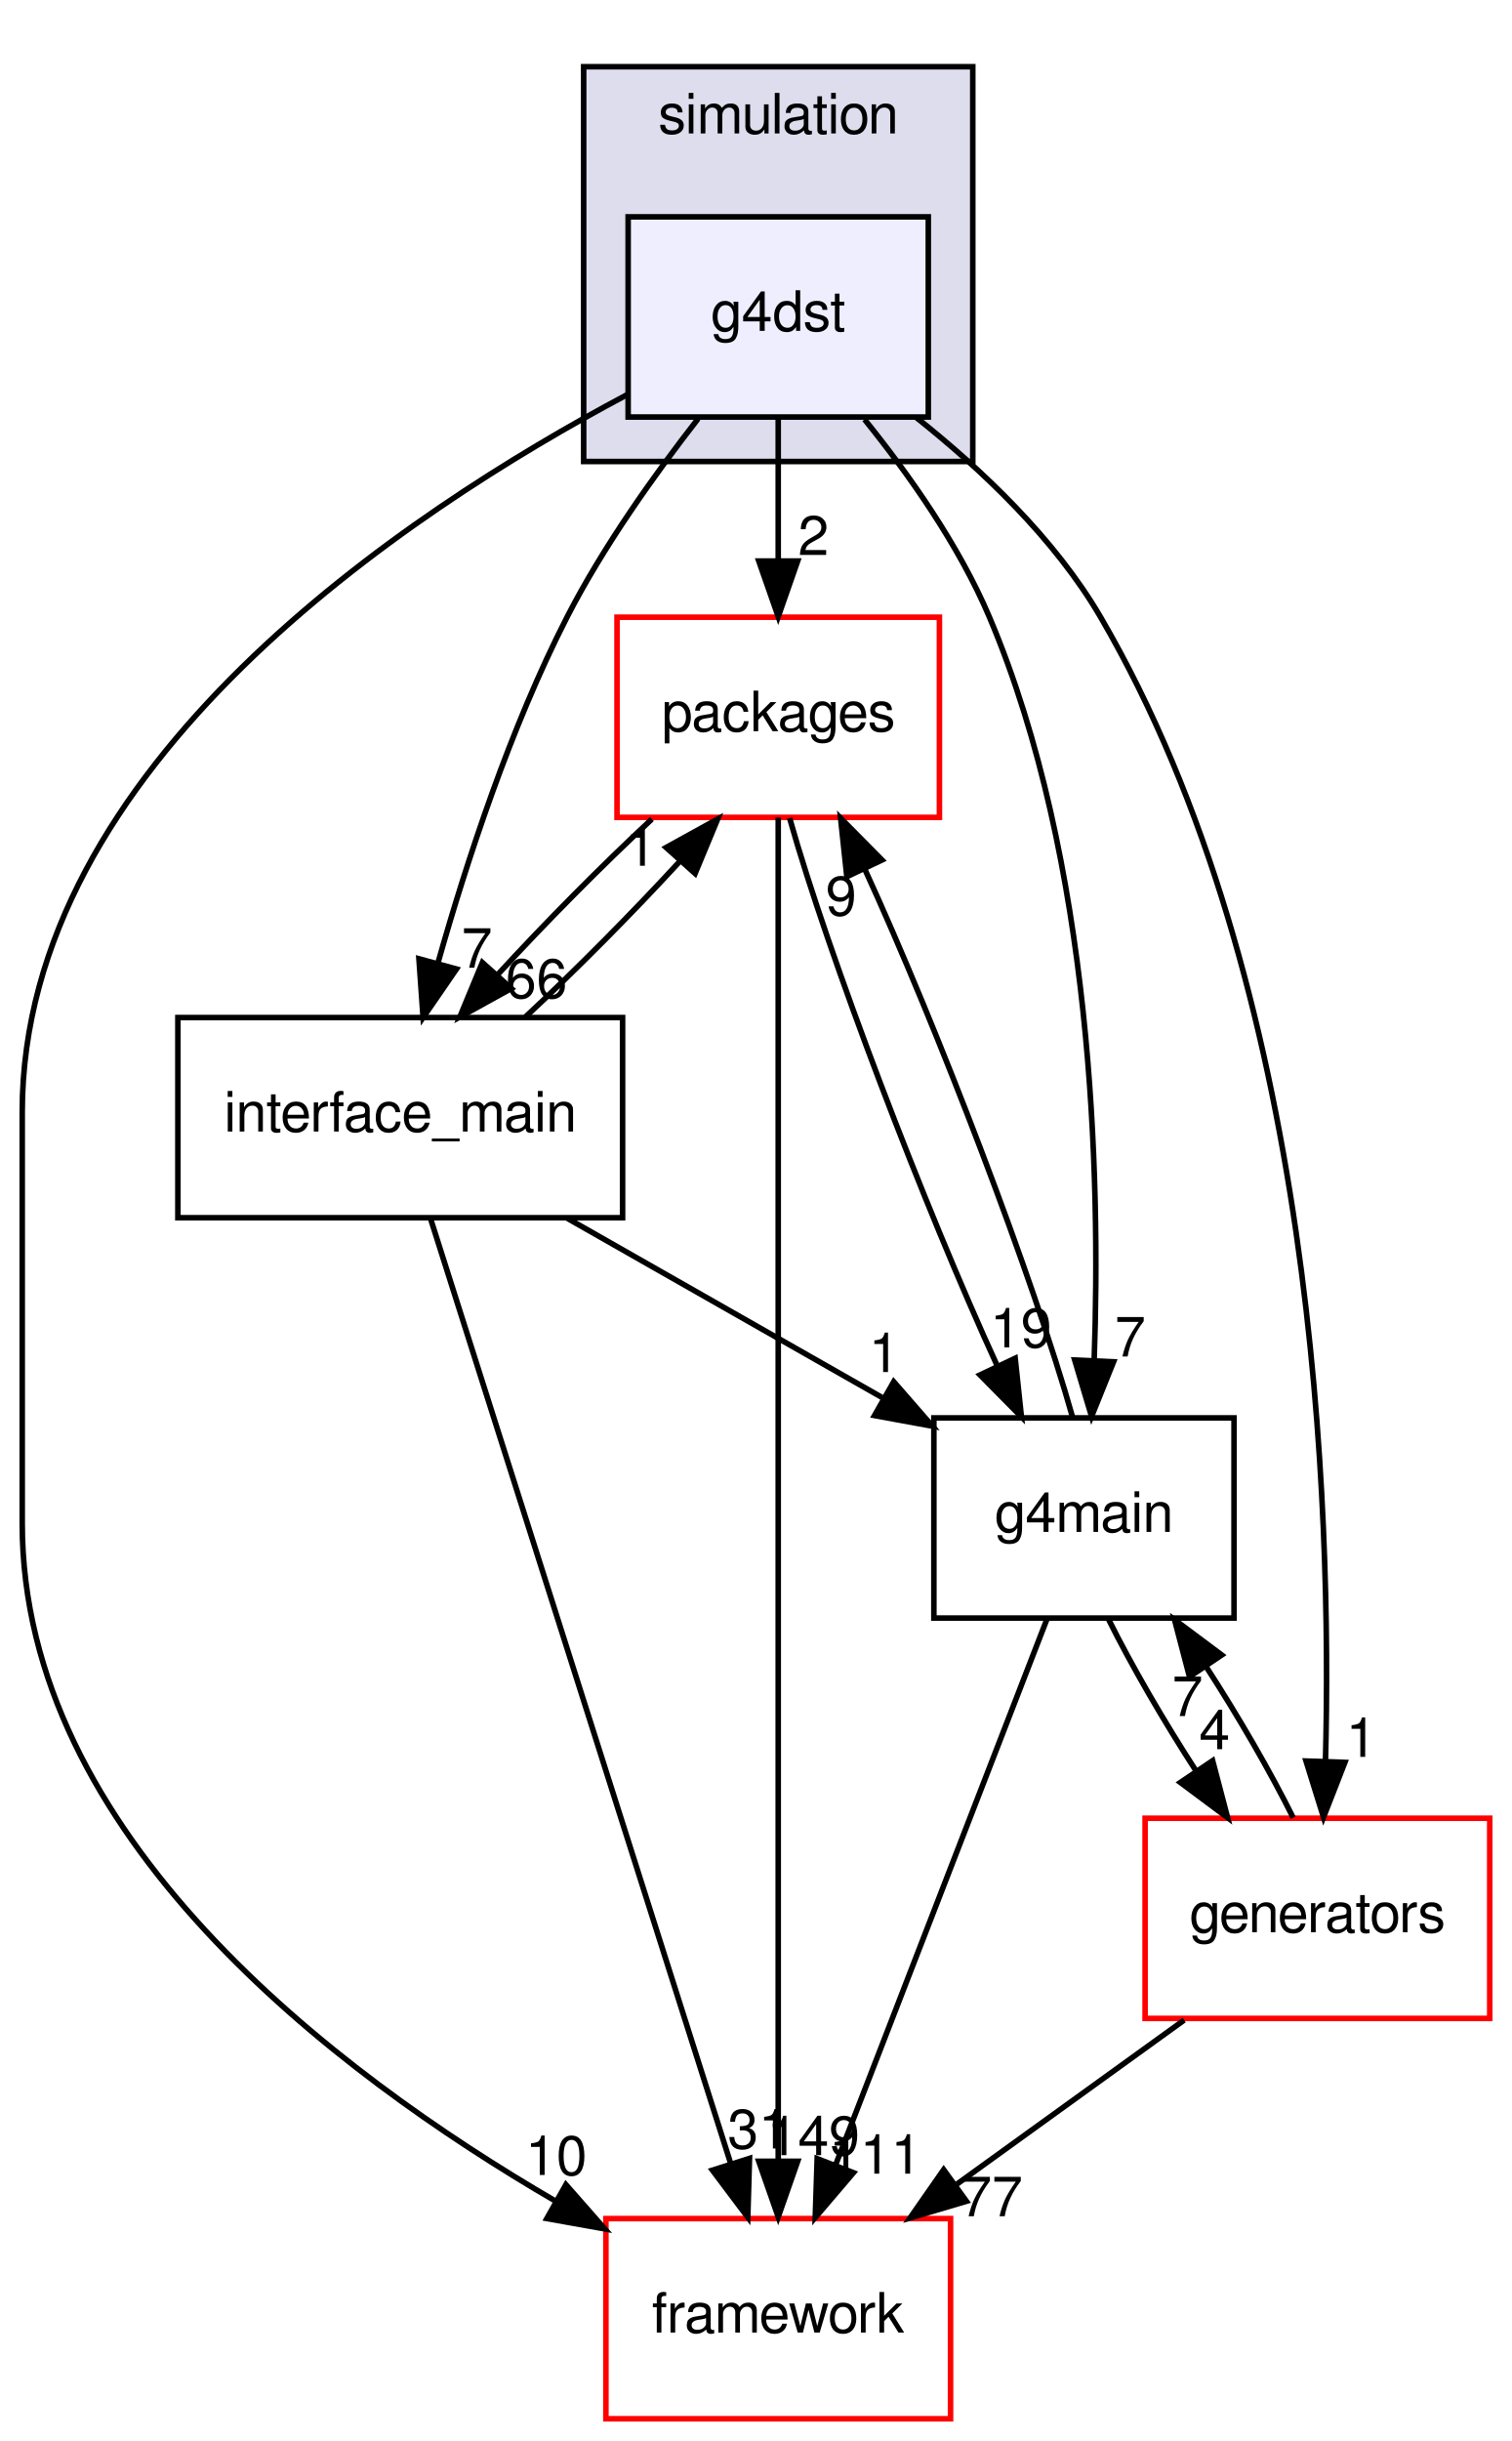
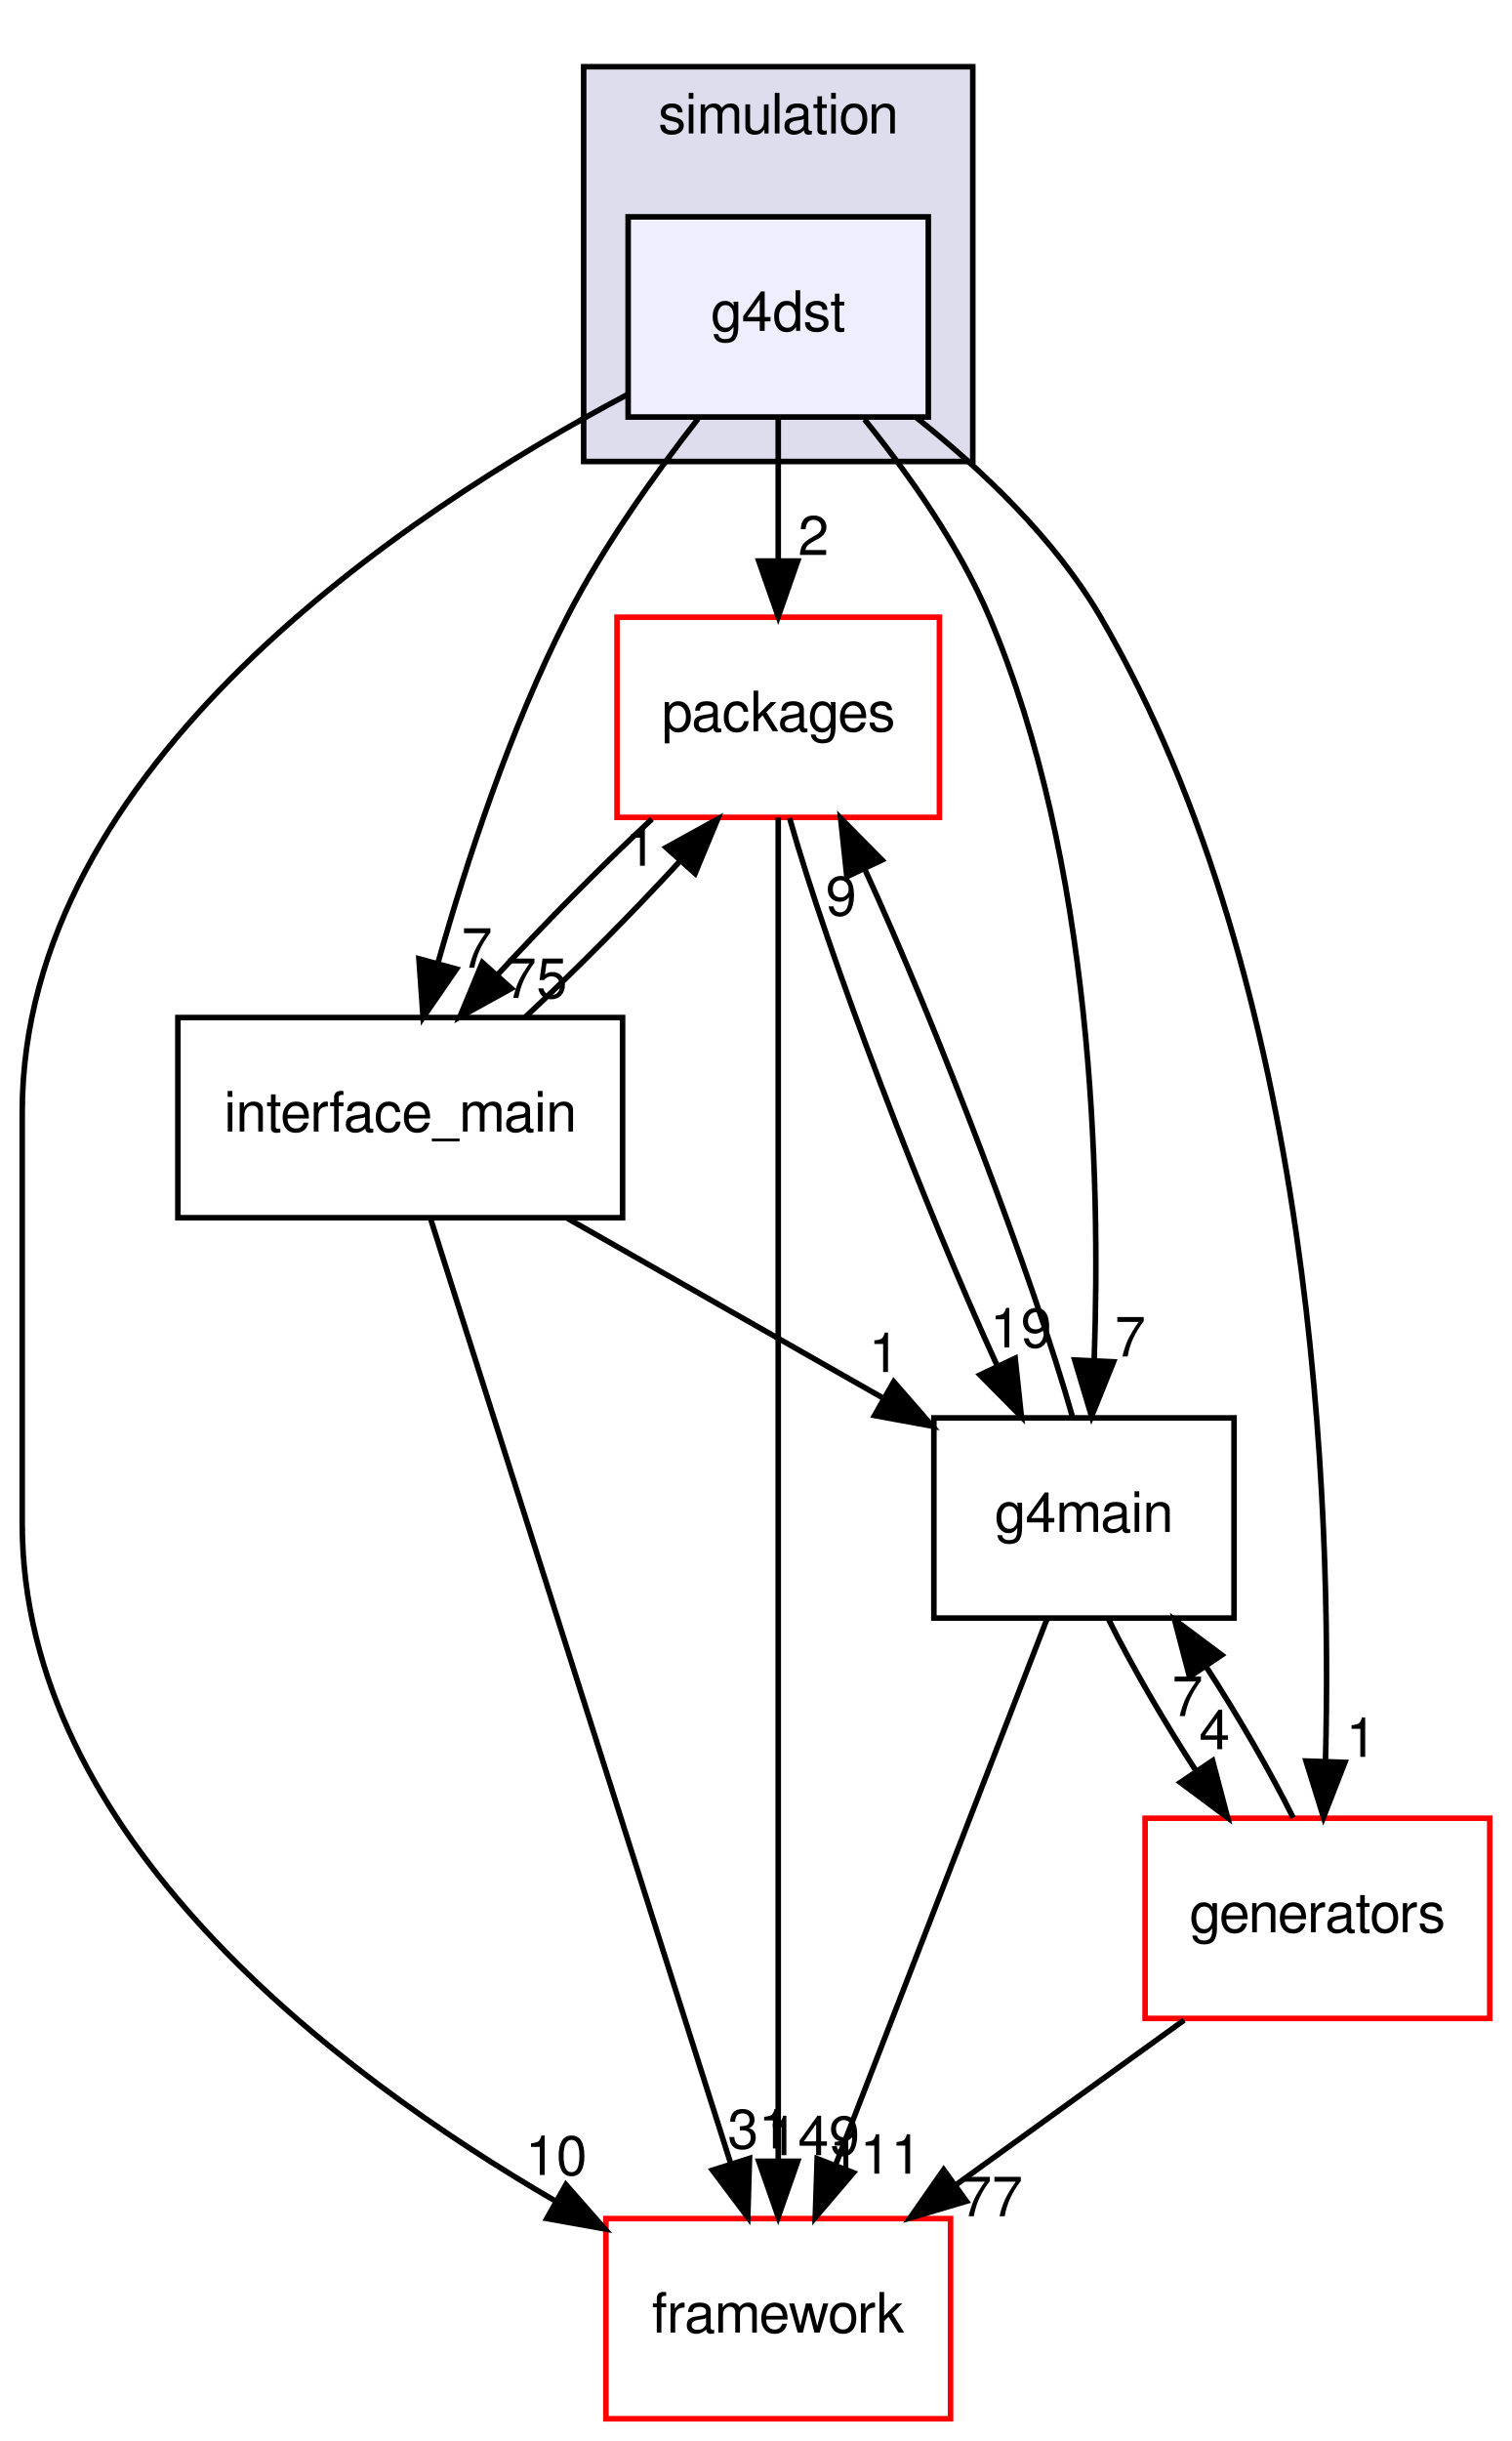
<svg xmlns="http://www.w3.org/2000/svg" xmlns:xlink="http://www.w3.org/1999/xlink" width="272pt" height="439pt" viewBox="0.00 0.00 272.00 439.00">
  <g id="graph0" class="graph" transform="scale(1 1) rotate(0) translate(4 435)">
    <g id="clust1" class="cluster">
      <g id="a_clust1">
        <a xlink:href="dir_0a538a087021ce8adf1d4849fdeba031.html" target="_top" xlink:title="simulation">
          <polygon fill="#ddddee" stroke="black" points="101,-352 101,-423 171,-423 171,-352 101,-352" />
          <text text-anchor="middle" x="136" y="-411" font-family="FreeSans" font-size="10.00">simulation</text>
        </a>
      </g>
    </g>
    <g id="node1" class="node">
      <g id="a_node1">
        <a xlink:href="dir_9598b5ae202ac628aa063f9ec73a2ad2.html" target="_top" xlink:title="g4dst">
          <polygon fill="#eeeeff" stroke="black" points="163,-396 109,-396 109,-360 163,-360 163,-396" />
          <text text-anchor="middle" x="136" y="-375.5" font-family="FreeSans" font-size="10.00">g4dst</text>
        </a>
      </g>
    </g>
    <g id="node2" class="node">
      <g id="a_node2">
        <a xlink:href="dir_5e295cd396ed00d01dcf10a6f0e423f9.html" target="_top" xlink:title="packages">
          <polygon fill="none" stroke="red" points="165,-324 107,-324 107,-288 165,-288 165,-324" />
          <text text-anchor="middle" x="136" y="-303.5" font-family="FreeSans" font-size="10.00">packages</text>
        </a>
      </g>
    </g>
    <g id="edge1" class="edge">
      <path fill="none" stroke="black" d="M136,-359.697C136,-351.983 136,-342.712 136,-334.112" />
      <polygon fill="black" stroke="black" points="139.5,-334.104 136,-324.104 132.5,-334.104 139.5,-334.104" />
      <g id="a_edge1-headlabel">
        <a xlink:href="dir_000062_000050.html" target="_top" xlink:title="2">
          <text text-anchor="middle" x="142.339" y="-335.199" font-family="FreeSans" font-size="10.00">2</text>
        </a>
      </g>
    </g>
    <g id="node3" class="node">
      <g id="a_node3">
        <a xlink:href="dir_21fa564a88be47a3879b0c5d4f9e77d5.html" target="_top" xlink:title="interface_main">
          <polygon fill="none" stroke="black" points="108,-252 28,-252 28,-216 108,-216 108,-252" />
          <text text-anchor="middle" x="68" y="-231.5" font-family="FreeSans" font-size="10.00">interface_main</text>
        </a>
      </g>
    </g>
    <g id="edge2" class="edge">
      <path fill="none" stroke="black" d="M121.588,-359.701C113.813,-349.733 104.506,-336.696 98,-324 87.805,-304.106 79.926,-279.996 74.806,-261.89" />
      <polygon fill="black" stroke="black" points="78.118,-260.73 72.113,-252.001 71.363,-262.569 78.118,-260.73" />
      <g id="a_edge2-headlabel">
        <a xlink:href="dir_000062_000048.html" target="_top" xlink:title="7">
          <text text-anchor="middle" x="81.801" y="-260.953" font-family="FreeSans" font-size="10.00">7</text>
        </a>
      </g>
    </g>
    <g id="node4" class="node">
      <g id="a_node4">
        <a xlink:href="dir_ec5b6dea0f546bb9c4903c2bcb98e114.html" target="_top" xlink:title="framework">
          <polygon fill="none" stroke="red" points="167,-36 105,-36 105,-0 167,-0 167,-36" />
          <text text-anchor="middle" x="136" y="-15.5" font-family="FreeSans" font-size="10.00">framework</text>
        </a>
      </g>
    </g>
    <g id="edge3" class="edge">
      <path fill="none" stroke="black" d="M108.805,-364.011C69.117,-342.939 0,-297.298 0,-235 0,-235 0,-235 0,-161 0,-104.987 55.876,-62.439 95.997,-39.108" />
      <polygon fill="black" stroke="black" points="97.806,-42.106 104.799,-34.146 94.369,-36.008 97.806,-42.106" />
      <g id="a_edge3-headlabel">
        <a xlink:href="dir_000062_000040.html" target="_top" xlink:title="10">
          <text text-anchor="middle" x="96.069" y="-43.844" font-family="FreeSans" font-size="10.00">10</text>
        </a>
      </g>
    </g>
    <g id="node5" class="node">
      <g id="a_node5">
        <a xlink:href="dir_58fcd450565d9abaf4895ca6c5d9b2fd.html" target="_top" xlink:title="g4main">
          <polygon fill="none" stroke="black" points="218,-180 164,-180 164,-144 218,-144 218,-180" />
          <text text-anchor="middle" x="191" y="-159.5" font-family="FreeSans" font-size="10.00">g4main</text>
        </a>
      </g>
    </g>
    <g id="edge4" class="edge">
      <path fill="none" stroke="black" d="M151.526,-359.571C159.442,-349.768 168.529,-336.929 174,-324 192.6,-280.047 194.005,-223.567 192.842,-190.517" />
      <polygon fill="black" stroke="black" points="196.326,-190.087 192.37,-180.259 189.333,-190.409 196.326,-190.087" />
      <g id="a_edge4-headlabel">
        <a xlink:href="dir_000062_000090.html" target="_top" xlink:title="7">
          <text text-anchor="middle" x="199.327" y="-191.048" font-family="FreeSans" font-size="10.00">7</text>
        </a>
      </g>
    </g>
    <g id="node6" class="node">
      <g id="a_node6">
        <a xlink:href="dir_1a6567115d8fe4eed7adc9cd640ab127.html" target="_top" xlink:title="generators">
          <polygon fill="none" stroke="red" points="264,-108 202,-108 202,-72 264,-72 264,-108" />
          <text text-anchor="middle" x="233" y="-87.5" font-family="FreeSans" font-size="10.00">generators</text>
        </a>
      </g>
    </g>
    <g id="edge5" class="edge">
      <path fill="none" stroke="black" d="M160.735,-359.991C172.496,-350.67 185.756,-338.141 194,-324 232.632,-257.74 235.634,-163.95 234.446,-118.21" />
      <polygon fill="black" stroke="black" points="237.943,-118.046 234.096,-108.174 230.947,-118.29 237.943,-118.046" />
      <g id="a_edge5-headlabel">
        <a xlink:href="dir_000062_000044.html" target="_top" xlink:title="1">
          <text text-anchor="middle" x="240.906" y="-119.04" font-family="FreeSans" font-size="10.00">1</text>
        </a>
      </g>
    </g>
    <g id="edge6" class="edge">
      <path fill="none" stroke="black" d="M113.275,-287.697C104.166,-279.22 93.919,-268.864 85.403,-259.583" />
      <polygon fill="black" stroke="black" points="87.994,-257.229 78.721,-252.104 82.774,-261.893 87.994,-257.229" />
      <g id="a_edge6-headlabel">
-         <a xlink:href="dir_000050_000048.html" target="_top" xlink:title="66">
-           <text text-anchor="middle" x="92.506" y="-255.517" font-family="FreeSans" font-size="10.00">66</text>
+         <a xlink:href="dir_000050_000048.html" target="_top" xlink:title="75">
+           <text text-anchor="middle" x="92.506" y="-255.517" font-family="FreeSans" font-size="10.00">75</text>
        </a>
      </g>
    </g>
    <g id="edge7" class="edge">
      <path fill="none" stroke="black" d="M136,-287.966C136,-240.291 136,-105.185 136,-46.63" />
      <polygon fill="black" stroke="black" points="139.5,-46.306 136,-36.306 132.5,-46.306 139.5,-46.306" />
      <g id="a_edge7-headlabel">
        <a xlink:href="dir_000050_000040.html" target="_top" xlink:title="149">
          <text text-anchor="middle" x="142.339" y="-47.401" font-family="FreeSans" font-size="10.00">149</text>
        </a>
      </g>
    </g>
    <g id="edge8" class="edge">
      <path fill="none" stroke="black" d="M138.05,-287.871C144.955,-263.35 162.243,-218.032 175.45,-189.259" />
      <polygon fill="black" stroke="black" points="178.628,-190.724 179.751,-180.189 172.304,-187.725 178.628,-190.724" />
      <g id="a_edge8-headlabel">
        <a xlink:href="dir_000050_000090.html" target="_top" xlink:title="19">
          <text text-anchor="middle" x="179.653" y="-192.689" font-family="FreeSans" font-size="10.00">19</text>
        </a>
      </g>
    </g>
    <g id="edge9" class="edge">
      <path fill="none" stroke="black" d="M90.511,-252.104C99.602,-260.552 109.854,-270.901 118.396,-280.199" />
      <polygon fill="black" stroke="black" points="115.83,-282.579 125.107,-287.697 121.046,-277.911 115.83,-282.579" />
      <g id="a_edge9-headlabel">
        <a xlink:href="dir_000048_000050.html" target="_top" xlink:title="1">
          <text text-anchor="middle" x="111.317" y="-279.295" font-family="FreeSans" font-size="10.00">1</text>
        </a>
      </g>
    </g>
    <g id="edge10" class="edge">
      <path fill="none" stroke="black" d="M73.45,-215.849C85.262,-178.675 113.3,-90.439 127.478,-45.82" />
      <polygon fill="black" stroke="black" points="130.831,-46.823 130.524,-36.233 124.16,-44.703 130.831,-46.823" />
      <g id="a_edge10-headlabel">
        <a xlink:href="dir_000048_000040.html" target="_top" xlink:title="31">
          <text text-anchor="middle" x="132.449" y="-48.608" font-family="FreeSans" font-size="10.00">31</text>
        </a>
      </g>
    </g>
    <g id="edge11" class="edge">
      <path fill="none" stroke="black" d="M98.089,-215.876C115.168,-206.156 136.665,-193.922 154.679,-183.671" />
      <polygon fill="black" stroke="black" points="156.779,-186.502 163.739,-178.514 153.317,-180.419 156.779,-186.502" />
      <g id="a_edge11-headlabel">
        <a xlink:href="dir_000048_000090.html" target="_top" xlink:title="1">
          <text text-anchor="middle" x="155.06" y="-188.248" font-family="FreeSans" font-size="10.00">1</text>
        </a>
      </g>
    </g>
    <g id="edge12" class="edge">
      <path fill="none" stroke="black" d="M188.933,-180.189C182.011,-204.745 164.717,-250.066 151.517,-278.812" />
      <polygon fill="black" stroke="black" points="148.344,-277.337 147.219,-287.871 154.668,-280.337 148.344,-277.337" />
      <g id="a_edge12-headlabel">
        <a xlink:href="dir_000090_000050.html" target="_top" xlink:title="9">
          <text text-anchor="middle" x="147.32" y="-270.372" font-family="FreeSans" font-size="10.00">9</text>
        </a>
      </g>
    </g>
    <g id="edge13" class="edge">
      <path fill="none" stroke="black" d="M184.366,-143.871C174.909,-119.457 157.468,-74.426 146.316,-45.635" />
      <polygon fill="black" stroke="black" points="149.533,-44.25 142.658,-36.189 143.006,-46.778 149.533,-44.25" />
      <g id="a_edge13-headlabel">
        <a xlink:href="dir_000090_000040.html" target="_top" xlink:title="111">
          <text text-anchor="middle" x="153.479" y="-44.077" font-family="FreeSans" font-size="10.00">111</text>
        </a>
      </g>
    </g>
    <g id="edge14" class="edge">
      <path fill="none" stroke="black" d="M195.466,-143.697C199.552,-135.474 205.345,-125.483 211.227,-116.421" />
      <polygon fill="black" stroke="black" points="214.147,-118.351 216.842,-108.104 208.346,-114.434 214.147,-118.351" />
      <g id="a_edge14-headlabel">
        <a xlink:href="dir_000090_000044.html" target="_top" xlink:title="4">
          <text text-anchor="middle" x="214.489" y="-120.419" font-family="FreeSans" font-size="10.00">4</text>
        </a>
      </g>
    </g>
    <g id="edge15" class="edge">
      <path fill="none" stroke="black" d="M209.022,-71.697C196.689,-62.796 181.484,-51.823 168.147,-42.199" />
      <polygon fill="black" stroke="black" points="169.859,-39.118 159.702,-36.104 165.763,-44.794 169.859,-39.118" />
      <g id="a_edge15-headlabel">
        <a xlink:href="dir_000044_000040.html" target="_top" xlink:title="77">
          <text text-anchor="middle" x="174.435" y="-36.419" font-family="FreeSans" font-size="10.00">77</text>
        </a>
      </g>
    </g>
    <g id="edge16" class="edge">
      <path fill="none" stroke="black" d="M228.632,-108.104C224.575,-116.298 218.796,-126.282 212.915,-135.359" />
      <polygon fill="black" stroke="black" points="209.983,-133.448 207.298,-143.697 215.788,-137.359 209.983,-133.448" />
      <g id="a_edge16-headlabel">
        <a xlink:href="dir_000044_000090.html" target="_top" xlink:title="7">
          <text text-anchor="middle" x="209.637" y="-126.38" font-family="FreeSans" font-size="10.00">7</text>
        </a>
      </g>
    </g>
  </g>
</svg>
